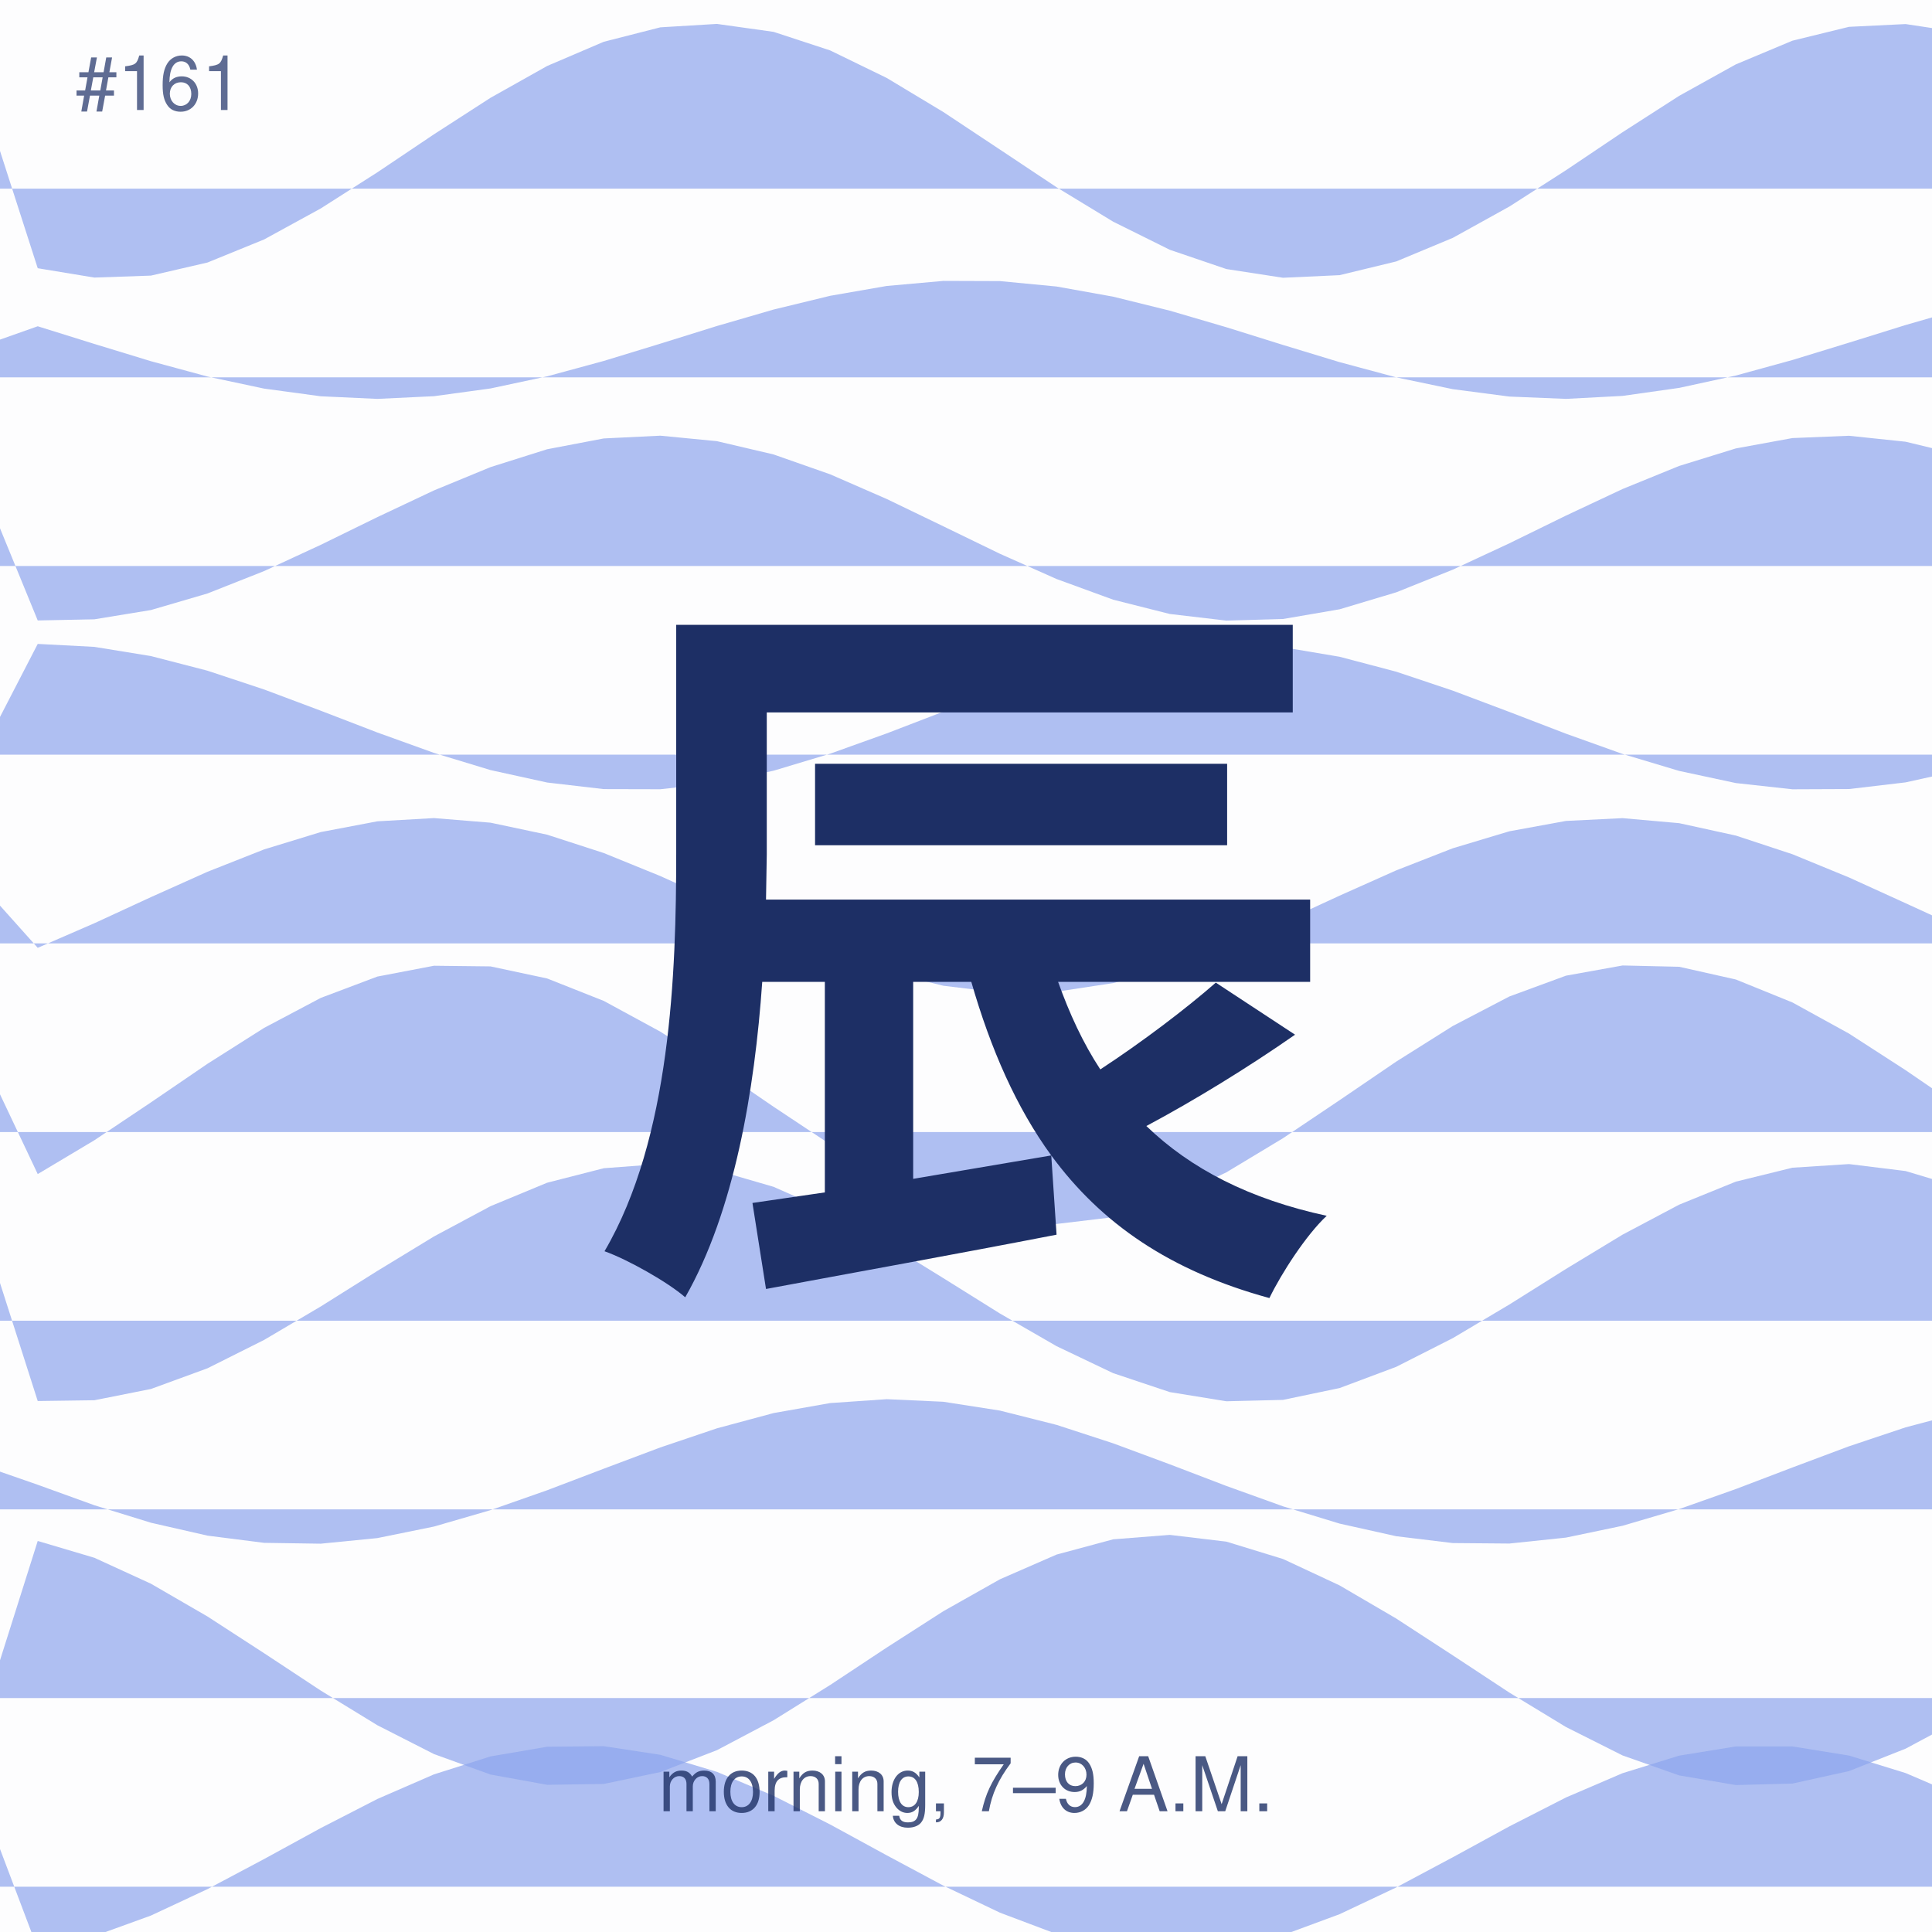
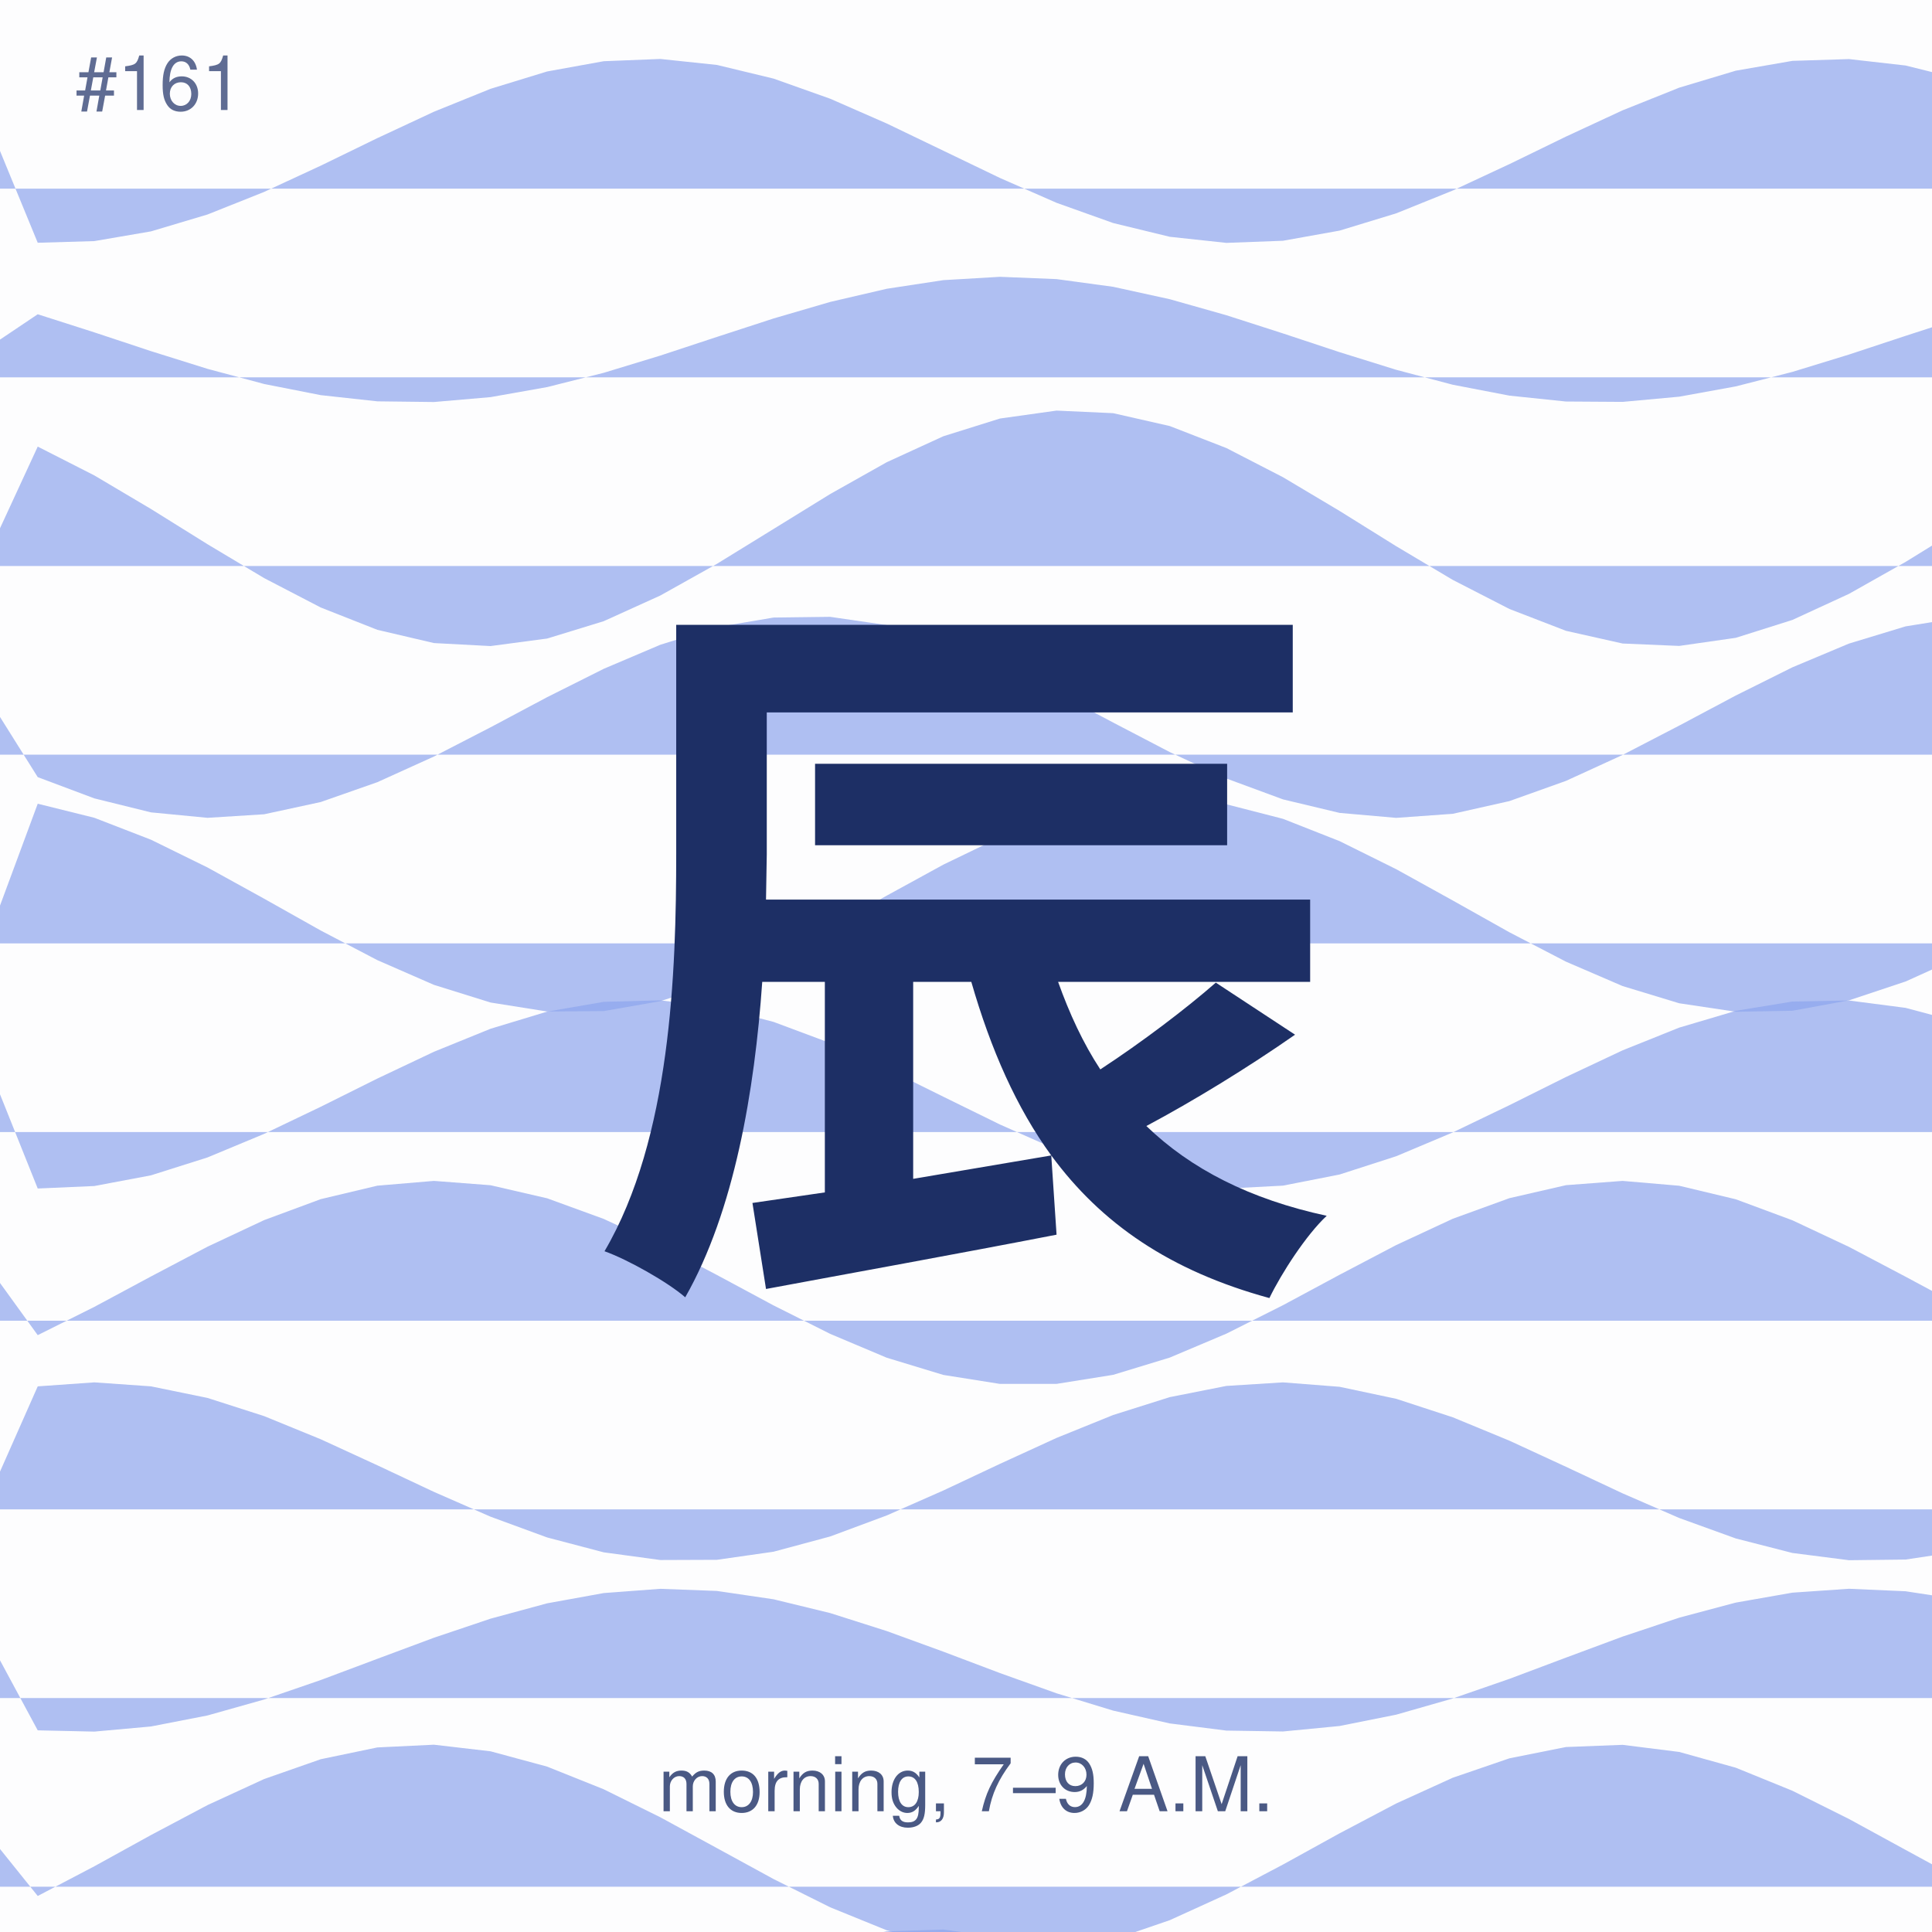
<svg xmlns="http://www.w3.org/2000/svg" width="512" height="512" viewBox="0 0 512 512">
  <defs>
    <style>
      .radical-text {
        font-family: 'Hiragino Sans', 'Yu Gothic', 'Meiryo', 'MS Gothic', 'SimSun', 'Takao', 'IPAexGothic', 'IPAGothic', 'VL Gothic', 'Noto Sans CJK JP', 'Arial Unicode MS', serif;
        font-size: 200px;
        text-anchor: middle;
        dominant-baseline: middle;
        fill: #1d2f65;
        font-weight: bold;
      }
      .number-text {
        font-family: 'Helvetica', 'Arial', sans-serif;
        font-size: 20px;
        text-anchor: start;
        dominant-baseline: hanging;
        fill: #1d2f65;
        opacity: 0.7;
        font-weight: normal;
      }
      .meaning-text {
        font-family: 'Helvetica', 'Arial', sans-serif;
        font-size: 20px;
        text-anchor: middle;
        dominant-baseline: baseline;
        fill: #1d2f65;
        opacity: 0.8;
        font-weight: normal;
      }
    </style>
  </defs>
  <rect width="512" height="512" fill="#fdfdfe" />
  <g opacity="0.6">
-     <path d="M 0,40 L 10,71.082 L 25,73.558 L 40,73.037 L 55,69.564 L 70,63.451 L 85,55.242 L 100,45.673 L 115,35.596 L 130,25.913 L 145,17.488 L 160,11.074 L 175,7.244 L 190,6.34 L 205,8.443 L 220,13.364 L 235,20.665 L 250,29.693 L 265,39.642 L 280,49.623 L 295,58.744 L 310,66.19 L 325,71.298 L 340,73.609 L 355,72.919 L 370,69.287 L 385,63.04 L 400,54.735 L 415,45.113 L 430,35.035 L 445,25.4 L 460,17.069 L 475,10.787 L 490,7.114 L 505,6.379 L 520,8.647 L 512,50 L 0,50 Z" fill="#4169E1" opacity="0.7" />
-     <path d="M 0,90 L 10,86.467 L 25,91.148 L 40,95.726 L 55,99.793 L 70,102.985 L 85,105.017 L 100,105.708 L 115,104.995 L 130,102.943 L 145,99.735 L 160,95.657 L 175,91.074 L 190,86.395 L 205,82.038 L 220,78.392 L 235,75.783 L 250,74.444 L 265,74.495 L 280,75.93 L 295,78.622 L 310,82.331 L 325,86.725 L 340,91.411 L 355,95.971 L 370,99.998 L 385,103.132 L 400,105.093 L 415,105.705 L 430,104.915 L 445,102.792 L 460,99.527 L 475,95.41 L 490,90.811 L 505,86.139 L 520,81.811 L 512,100 L 0,100 Z" fill="#4169E1" opacity="0.7" />
-     <path d="M 0,140 L 10,164.426 L 25,164.123 L 40,161.665 L 55,157.272 L 70,151.336 L 85,144.388 L 100,137.047 L 115,129.971 L 130,123.79 L 145,119.057 L 160,116.195 L 175,115.46 L 190,116.916 L 205,120.435 L 220,125.701 L 235,132.244 L 250,139.481 L 265,146.763 L 280,153.442 L 295,158.92 L 310,162.708 L 325,164.467 L 340,164.041 L 355,161.467 L 370,156.976 L 385,150.968 L 400,143.981 L 415,136.638 L 430,129.595 L 445,123.482 L 460,118.844 L 475,116.096 L 490,115.484 L 505,117.061 L 520,120.687 L 512,150 L 0,150 Z" fill="#4169E1" opacity="0.7" />
-     <path d="M 0,190 L 10,170.647 L 25,171.428 L 40,173.867 L 55,177.748 L 70,182.723 L 85,188.348 L 100,194.121 L 115,199.525 L 130,204.079 L 145,207.375 L 160,209.119 L 175,209.155 L 190,207.48 L 205,204.244 L 220,199.735 L 235,194.357 L 250,188.589 L 265,182.948 L 280,177.936 L 295,174.002 L 310,171.497 L 325,170.645 L 340,171.522 L 355,174.049 L 370,178.002 L 385,183.026 L 400,188.673 L 415,194.438 L 430,199.807 L 445,204.3 L 460,207.516 L 475,209.167 L 490,209.106 L 505,207.338 L 520,204.021 L 512,200 L 0,200 Z" fill="#4169E1" opacity="0.7" />
-     <path d="M 0,240 L 10,251.181 L 25,244.673 L 40,237.748 L 55,231.023 L 70,225.101 L 85,220.509 L 100,217.659 L 115,216.804 L 130,218.021 L 145,221.202 L 160,226.062 L 175,232.166 L 190,238.971 L 205,245.867 L 220,252.24 L 235,257.519 L 250,261.233 L 265,263.05 L 280,262.809 L 295,260.53 L 310,256.417 L 325,250.838 L 340,244.29 L 355,237.36 L 370,230.665 L 385,224.804 L 400,220.301 L 415,217.557 L 430,216.818 L 445,218.15 L 460,221.433 L 475,226.376 L 490,232.535 L 505,239.361 L 520,246.244 L 512,250 L 0,250 Z" fill="#4169E1" opacity="0.7" />
-     <path d="M 0,290 L 10,311.138 L 25,302.184 L 40,292.142 L 55,281.909 L 70,272.399 L 85,264.461 L 100,258.804 L 115,255.934 L 130,256.107 L 145,259.307 L 160,265.249 L 175,273.402 L 190,283.038 L 205,293.296 L 220,303.259 L 235,312.038 L 250,318.848 L 265,323.081 L 280,324.36 L 295,322.569 L 310,317.868 L 325,310.679 L 340,301.642 L 355,291.565 L 370,281.349 L 385,271.905 L 400,264.078 L 415,258.566 L 430,255.862 L 445,256.207 L 460,259.572 L 475,265.654 L 490,273.911 L 505,283.605 L 520,293.871 L 512,300 L 0,300 Z" fill="#4169E1" opacity="0.7" />
-     <path d="M 0,340 L 10,371.286 L 25,371.078 L 40,368.094 L 55,362.601 L 70,355.088 L 85,346.228 L 100,336.811 L 115,327.68 L 130,319.648 L 145,313.435 L 160,309.595 L 175,308.47 L 190,310.163 L 205,314.52 L 220,321.153 L 235,329.47 L 250,338.728 L 265,348.099 L 280,356.747 L 295,363.899 L 310,368.916 L 325,371.35 L 340,370.983 L 355,367.849 L 370,362.228 L 385,354.62 L 400,345.707 L 415,336.284 L 430,327.193 L 445,319.246 L 460,313.153 L 475,309.458 L 490,308.491 L 505,310.339 L 520,314.836 L 512,350 L 0,350 Z" fill="#4169E1" opacity="0.7" />
-     <path d="M 0,390 L 10,393.477 L 25,398.905 L 40,403.538 L 55,406.961 L 70,408.869 L 85,409.092 L 100,407.609 L 115,404.554 L 130,400.198 L 145,394.931 L 160,389.224 L 175,383.586 L 190,378.521 L 205,374.482 L 220,371.828 L 235,370.798 L 250,371.483 L 265,373.822 L 280,377.607 L 295,382.498 L 310,388.059 L 325,393.794 L 340,399.19 L 355,403.765 L 370,407.11 L 385,408.927 L 400,409.054 L 415,407.478 L 430,404.341 L 445,399.923 L 460,394.618 L 475,388.902 L 490,383.283 L 505,378.264 L 520,374.293 L 512,400 L 0,400 Z" fill="#4169E1" opacity="0.7" />
-     <path d="M 0,440 L 10,408.373 L 25,412.825 L 40,419.704 L 55,428.396 L 70,438.124 L 85,448.02 L 100,457.2 L 115,464.843 L 130,470.267 L 145,472.988 L 160,472.761 L 175,469.609 L 190,463.811 L 205,455.886 L 220,446.543 L 235,436.615 L 250,426.989 L 265,418.526 L 280,411.98 L 295,407.938 L 310,406.76 L 325,408.551 L 340,413.151 L 355,420.149 L 370,428.921 L 385,438.683 L 400,448.562 L 415,457.676 L 430,465.211 L 445,470.495 L 460,473.054 L 475,472.661 L 490,469.35 L 505,463.417 L 520,455.393 L 512,450 L 0,450 Z" fill="#4169E1" opacity="0.7" />
-     <path d="M 0,490 L 10,516.454 L 25,513.077 L 40,507.638 L 55,500.623 L 70,492.66 L 85,484.459 L 100,476.753 L 115,470.231 L 130,465.474 L 145,462.908 L 160,462.762 L 175,465.049 L 190,469.565 L 205,475.907 L 220,483.507 L 235,491.687 L 250,499.717 L 265,506.878 L 280,512.532 L 295,516.173 L 310,517.477 L 325,516.325 L 340,512.823 L 355,507.281 L 370,500.196 L 385,492.2 L 400,484.008 L 415,476.35 L 430,469.913 L 445,465.269 L 460,462.835 L 475,462.827 L 490,465.246 L 505,469.877 L 520,476.305 L 512,500 L 0,500 Z" fill="#4169E1" opacity="0.7" />
-     <path d="M 0,540 L 10,547.015 L 25,538.784 L 40,530.662 L 55,523.374 L 70,517.571 L 85,513.772 L 100,512.315 L 115,513.332 L 130,516.731 L 145,522.208 L 160,529.275 L 175,537.3 L 190,545.566 L 205,553.334 L 220,559.912 L 235,564.711 L 250,567.303 L 265,567.456 L 280,565.156 L 295,560.609 L 310,554.221 L 325,546.563 L 340,538.319 L 355,530.225 L 370,523.004 L 385,517.301 L 400,513.626 L 415,512.307 L 430,513.461 L 445,516.986 L 460,522.567 L 475,529.706 L 490,537.763 L 505,546.021 L 520,553.741 L 512,550 L 0,550 Z" fill="#4169E1" opacity="0.7" />
+     <path d="M 0,40 L 10,64.331 L 25,63.891 L 40,61.318 L 55,56.84 L 70,50.858 L 85,43.907 L 100,36.606 L 115,29.608 L 130,23.539 L 145,18.94 L 160,16.222 L 175,15.628 L 190,17.212 L 205,20.831 L 220,26.162 L 235,32.73 L 250,39.946 L 265,47.168 L 280,53.749 L 295,59.103 L 310,62.749 L 325,64.364 L 340,63.802 L 355,61.114 L 370,56.54 L 385,50.489 L 400,43.5 L 415,36.199 L 430,29.238 L 445,23.237 L 460,18.735 L 475,16.131 L 490,15.66 L 505,17.363 L 520,21.088 L 512,50 L 0,50 Z" fill="#4169E1" opacity="0.7" />
+     <path d="M 0,90 L 10,83.283 L 25,88.083 L 40,93.055 L 55,97.754 L 70,101.76 L 85,104.715 L 100,106.357 L 115,106.537 L 130,105.24 L 145,102.581 L 160,98.799 L 175,94.231 L 190,89.285 L 205,84.402 L 220,80.02 L 235,76.529 L 250,74.242 L 265,73.362 L 280,73.968 L 295,76.007 L 310,79.295 L 325,83.54 L 340,88.362 L 355,93.33 L 370,98 L 385,101.956 L 400,104.844 L 415,106.406 L 430,106.503 L 445,105.125 L 460,102.396 L 475,98.56 L 490,93.959 L 505,89.005 L 520,84.14 L 512,100 L 0,100 Z" fill="#4169E1" opacity="0.7" />
+     <path d="M 0,140 L 10,118.355 L 25,125.994 L 40,134.885 L 55,144.232 L 70,153.201 L 85,160.992 L 100,166.906 L 115,170.418 L 130,171.212 L 145,169.219 L 160,164.615 L 175,157.812 L 190,149.419 L 205,140.184 L 220,130.932 L 235,122.491 L 250,115.613 L 265,110.915 L 280,108.814 L 295,109.499 L 310,112.908 L 325,118.738 L 340,126.467 L 355,135.404 L 370,144.753 L 385,153.676 L 400,161.378 L 415,167.171 L 430,170.536 L 445,171.174 L 460,169.027 L 475,164.287 L 490,157.377 L 505,148.916 L 520,139.658 L 512,150 L 0,150 Z" fill="#4169E1" opacity="0.7" />
+     <path d="M 0,190 L 10,205.946 L 25,211.578 L 40,215.283 L 55,216.73 L 70,215.788 L 85,212.543 L 100,207.285 L 115,200.482 L 130,192.743 L 145,184.759 L 160,177.243 L 175,170.867 L 190,166.2 L 205,163.658 L 220,163.47 L 235,165.652 L 250,170.008 L 265,176.151 L 280,183.53 L 295,191.487 L 310,199.312 L 325,206.305 L 340,211.841 L 355,215.426 L 370,216.74 L 385,215.666 L 400,212.298 L 415,206.939 L 430,200.067 L 445,192.296 L 460,184.319 L 475,176.85 L 490,170.556 L 505,165.998 L 520,163.585 L 512,200 L 0,200 Z" fill="#4169E1" opacity="0.7" />
+     <path d="M 0,240 L 10,212.996 L 25,216.723 L 40,222.53 L 55,229.897 L 70,238.167 L 85,246.6 L 100,254.444 L 115,260.997 L 130,265.675 L 145,268.06 L 160,267.938 L 175,265.32 L 190,260.441 L 205,253.735 L 220,245.803 L 235,237.352 L 250,229.138 L 265,221.894 L 280,216.268 L 295,212.761 L 310,211.688 L 325,213.143 L 340,216.998 L 355,222.907 L 370,230.343 L 385,238.642 L 400,247.062 L 415,254.851 L 430,261.314 L 445,265.873 L 460,268.12 L 475,267.856 L 490,265.103 L 505,260.108 L 520,253.317 L 512,250 L 0,250 Z" fill="#4169E1" opacity="0.7" />
+     <path d="M 0,290 L 10,314.965 L 25,314.306 L 40,311.476 L 55,306.728 L 70,300.485 L 85,293.306 L 100,285.832 L 115,278.73 L 130,272.634 L 145,268.09 L 160,265.503 L 175,265.104 L 190,266.93 L 205,270.815 L 220,276.415 L 235,283.228 L 250,290.646 L 265,298.007 L 280,304.652 L 295,309.988 L 310,313.539 L 325,314.987 L 340,314.203 L 355,311.257 L 370,306.413 L 385,300.102 L 400,292.889 L 415,285.418 L 430,278.356 L 445,272.334 L 460,267.89 L 475,265.422 L 490,265.149 L 505,267.095 L 520,271.088 L 512,300 L 0,300 Z" fill="#4169E1" opacity="0.7" />
+     <path d="M 0,340 L 10,353.825 L 25,346.338 L 40,338.284 L 55,330.383 L 70,323.342 L 85,317.788 L 100,314.219 L 115,312.952 L 130,314.102 L 145,317.565 L 160,323.032 L 175,330.015 L 190,337.89 L 205,345.953 L 220,353.484 L 235,359.811 L 250,364.369 L 265,366.749 L 280,366.74 L 295,364.343 L 310,359.771 L 325,353.432 L 340,345.895 L 355,337.83 L 370,329.959 L 385,322.986 L 400,317.532 L 415,314.085 L 430,312.953 L 445,314.237 L 460,317.822 L 475,323.389 L 490,330.439 L 505,338.343 L 520,346.396 L 512,350 L 0,350 Z" fill="#4169E1" opacity="0.7" />
+     <path d="M 0,390 L 10,367.402 L 25,366.343 L 40,367.398 L 55,370.471 L 70,375.288 L 85,381.42 L 100,388.319 L 115,395.367 L 130,401.936 L 145,407.439 L 160,411.384 L 175,413.419 L 190,413.362 L 205,411.218 L 220,407.179 L 235,401.605 L 250,394.995 L 265,387.938 L 280,381.066 L 295,374.992 L 310,370.258 L 325,367.288 L 340,366.347 L 355,367.518 L 370,370.698 L 385,375.602 L 400,381.792 L 415,388.716 L 430,395.754 L 445,402.278 L 460,407.705 L 475,411.551 L 490,413.472 L 505,413.296 L 520,411.039 L 512,400 L 0,400 Z" fill="#4169E1" opacity="0.7" />
+     <path d="M 0,440 L 10,458.559 L 25,458.89 L 40,457.533 L 55,454.611 L 70,450.383 L 85,445.227 L 100,439.605 L 115,434.018 L 130,428.966 L 145,424.899 L 160,422.18 L 175,421.054 L 190,421.62 L 205,423.828 L 220,427.481 L 235,432.252 L 250,437.714 L 265,443.382 L 280,448.747 L 295,453.33 L 310,456.723 L 325,458.622 L 340,458.858 L 355,457.409 L 370,454.405 L 385,450.114 L 400,444.92 L 415,439.286 L 430,433.716 L 445,428.708 L 460,424.708 L 475,422.074 L 490,421.041 L 505,421.702 L 520,423.997 L 512,450 L 0,450 Z" fill="#4169E1" opacity="0.7" />
+     <path d="M 0,490 L 10,502.451 L 25,494.587 L 40,486.314 L 55,478.369 L 70,471.463 L 85,466.214 L 100,463.089 L 115,462.367 L 130,464.115 L 145,468.174 L 160,474.183 L 175,481.605 L 190,489.777 L 205,497.969 L 220,505.449 L 235,511.549 L 250,515.724 L 265,517.601 L 280,517.013 L 295,514.011 L 310,508.865 L 325,502.034 L 340,494.128 L 355,485.853 L 370,477.948 L 385,471.12 L 400,465.979 L 415,462.983 L 430,462.401 L 445,464.284 L 460,468.464 L 475,474.568 L 490,482.05 L 505,490.243 L 520,498.414 L 512,500 L 0,500 Z" fill="#4169E1" opacity="0.7" />
+     <path d="M 0,540 L 10,540.204 L 25,548.699 L 40,556.417 L 55,562.669 L 70,566.895 L 85,568.72 L 100,567.978 L 115,564.738 L 130,559.288 L 145,552.115 L 160,543.859 L 175,535.259 L 190,527.083 L 205,520.06 L 220,514.819 L 235,511.826 L 250,511.351 L 265,513.435 L 280,517.891 L 295,524.323 L 310,532.155 L 325,540.688 L 340,549.159 L 355,556.812 L 370,562.963 L 385,567.064 L 400,568.746 L 415,567.861 L 430,564.487 L 445,558.926 L 460,551.674 L 475,543.379 L 490,534.783 L 505,526.652 L 520,519.714 L 512,550 L 0,550 Z" fill="#4169E1" opacity="0.7" />
  </g>
  <text x="256" y="256" class="radical-text">辰</text>
  <text x="20" y="20" class="number-text">#161</text>
  <text x="256" y="480" class="meaning-text">morning, 7–9 A.M.</text>
</svg>
